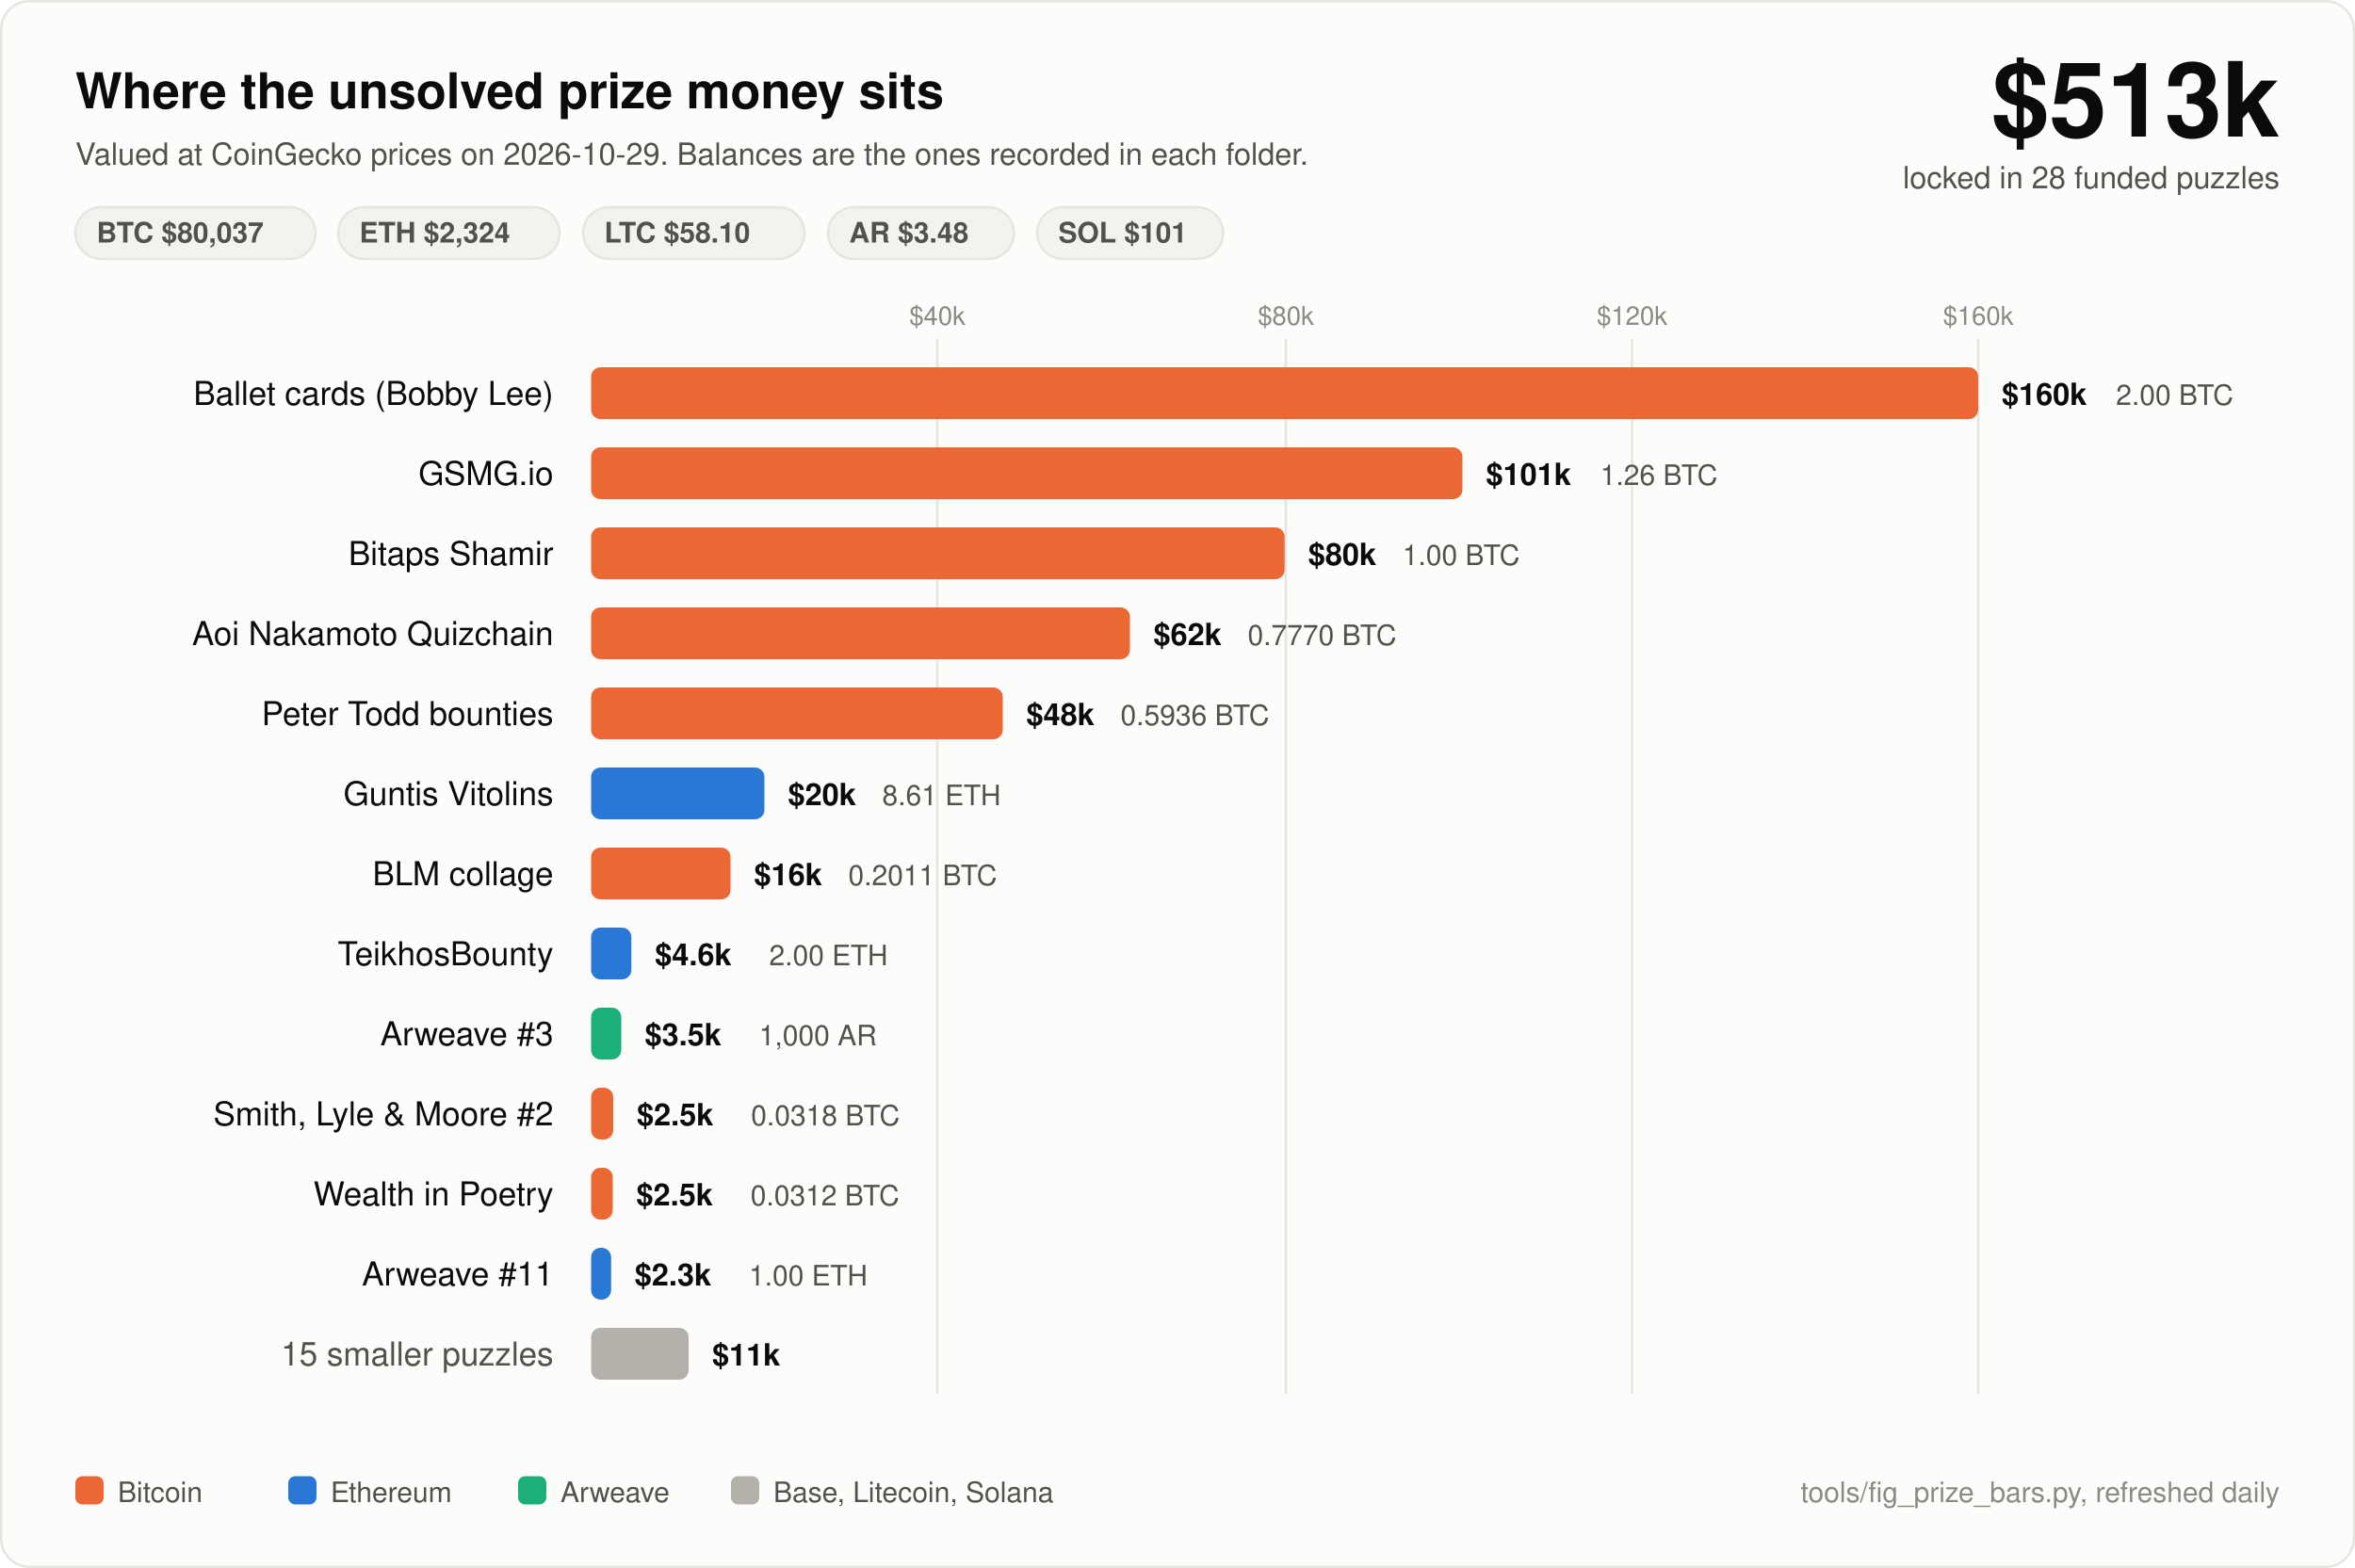
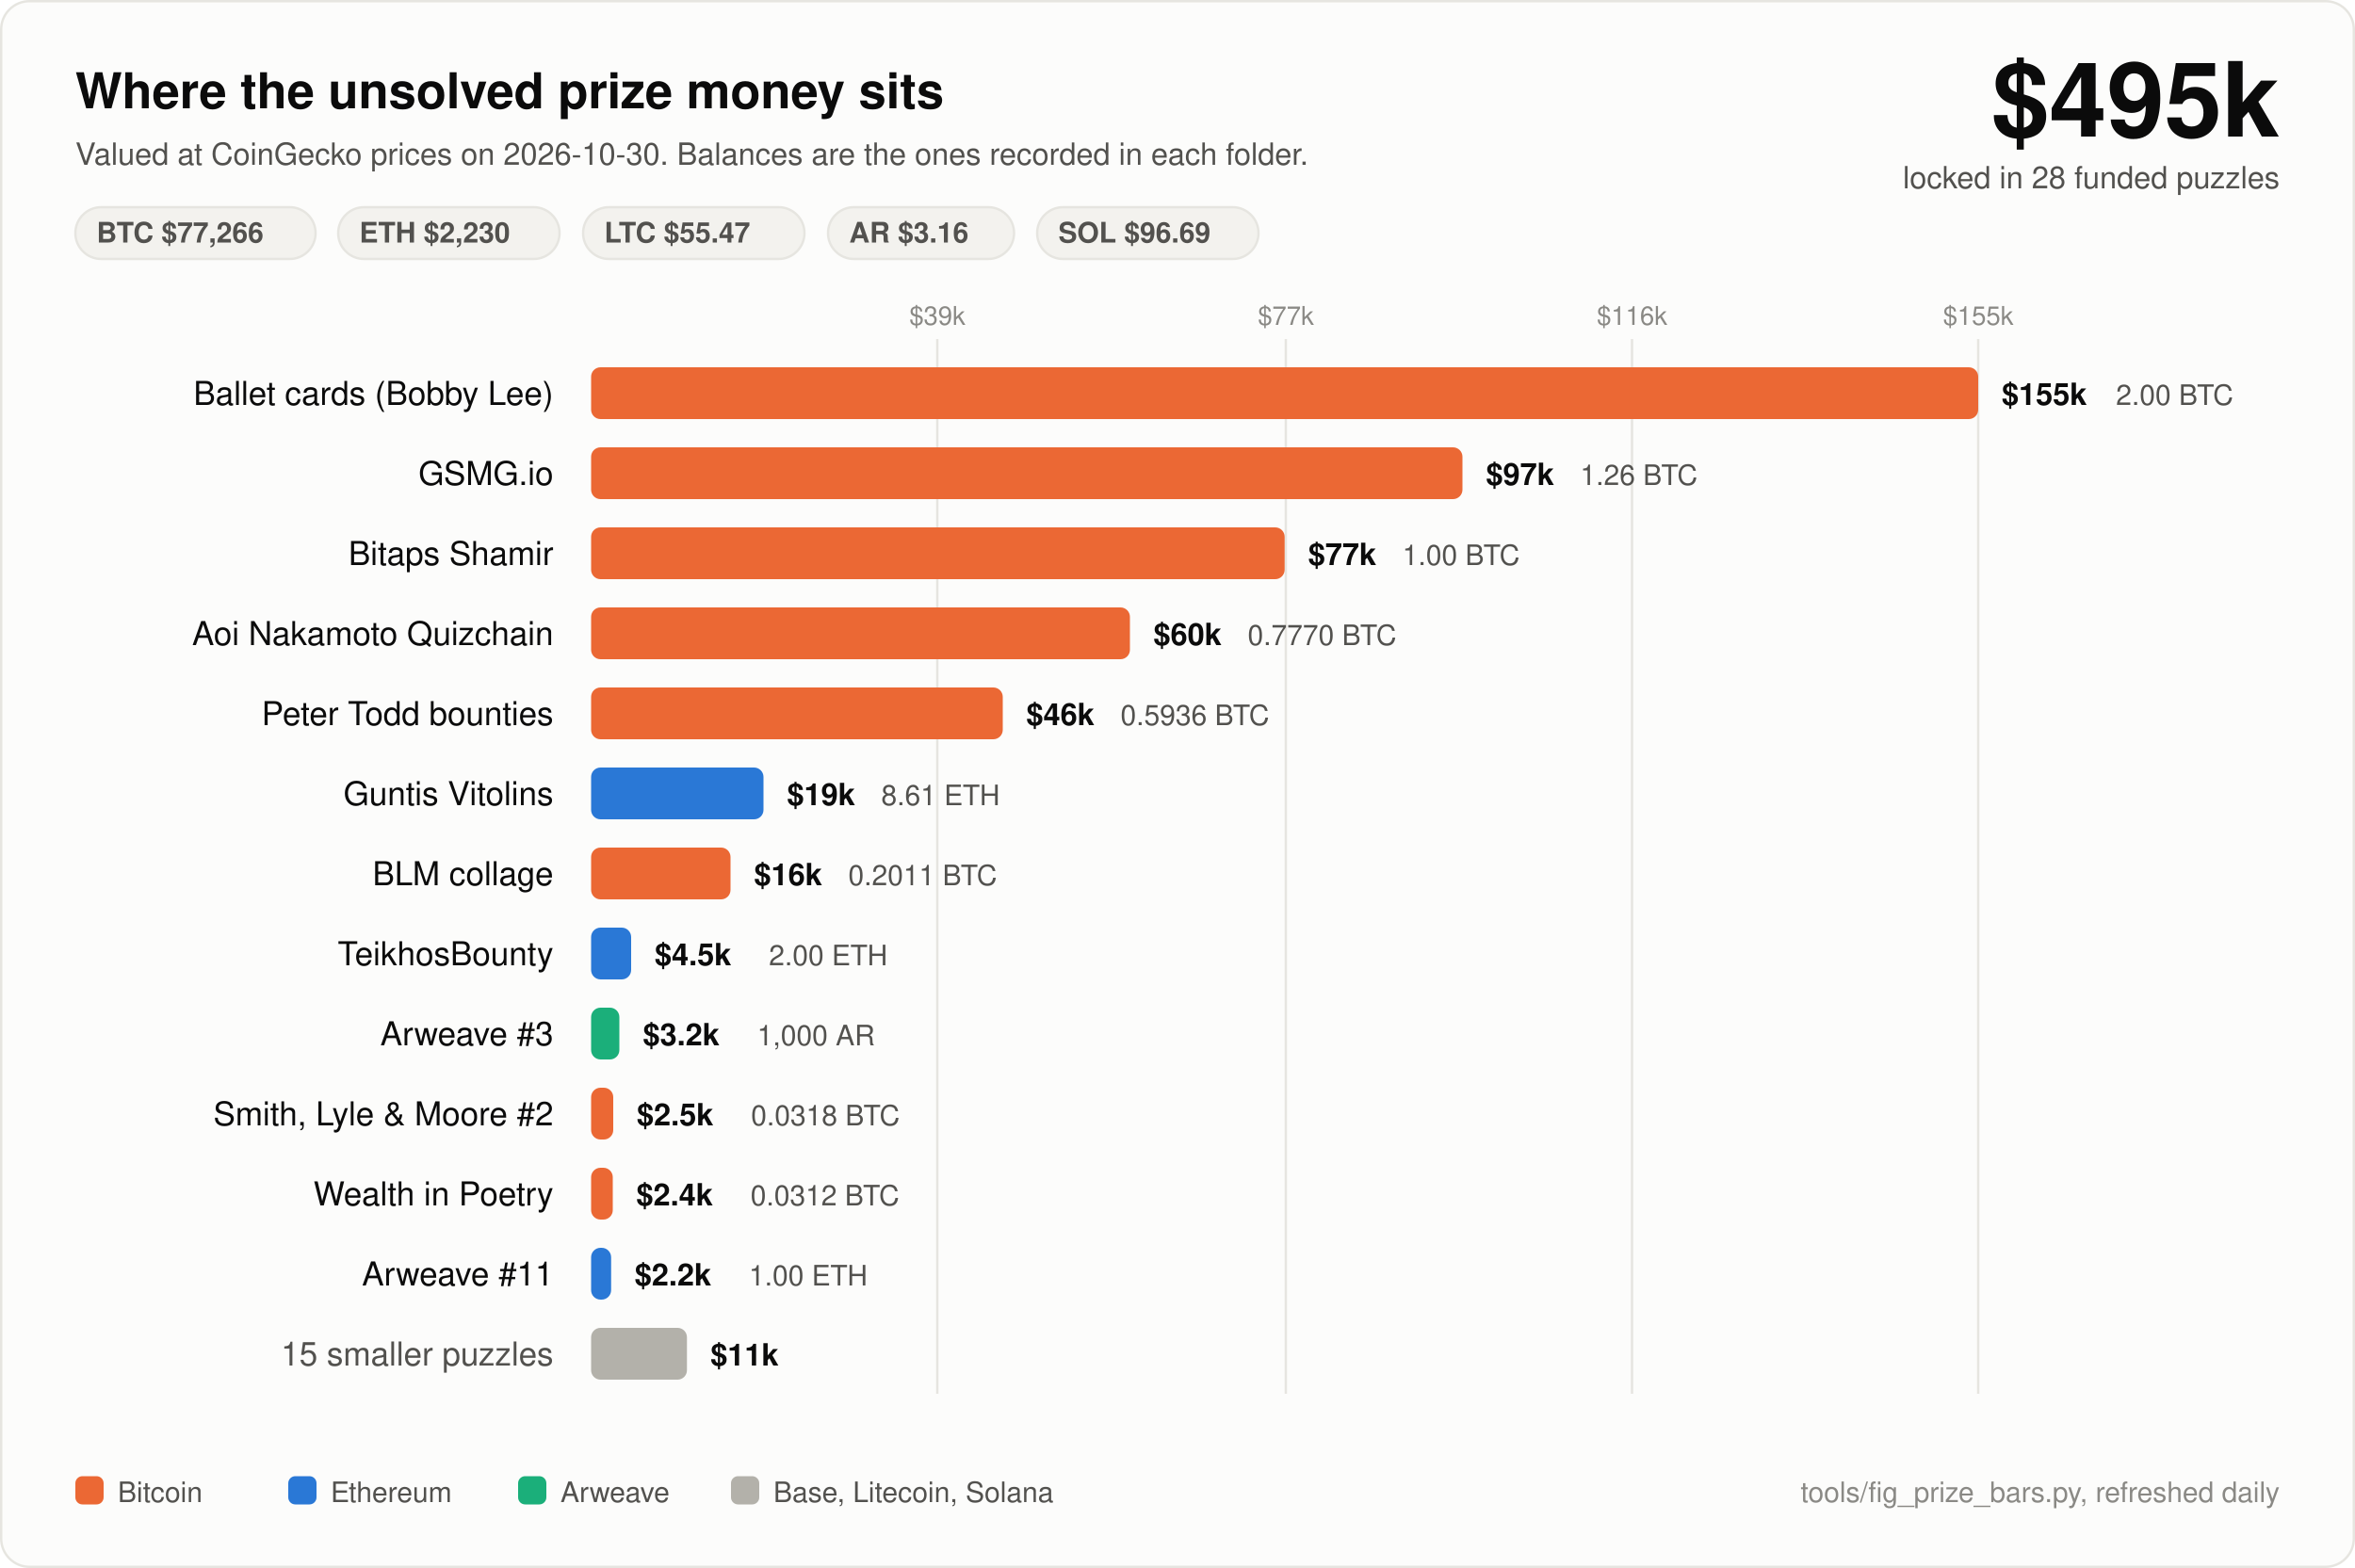
<svg xmlns="http://www.w3.org/2000/svg" width="1000" height="666" viewBox="0 0 1000 666" font-family="ui-sans-serif, -apple-system, Segoe UI, Helvetica, Arial, sans-serif">
  <rect x="0.5" y="0.5" width="999" height="665" rx="12" fill="#fcfcfb" stroke="#e6e5e0" />
  <text x="32" y="46" fill="#0b0b0b" font-size="21" font-weight="700">Where the unsolved prize money sits</text>
-   <text x="32" y="70" fill="#52514e" font-size="13">Valued at CoinGecko prices on 2026-10-29. Balances are the ones recorded in each folder.</text>
-   <text x="968" y="58" fill="#0b0b0b" font-size="44" font-weight="700" text-anchor="end">$513k</text>
+   <text x="32" y="70" fill="#52514e" font-size="13">Valued at CoinGecko prices on 2026-10-30. Balances are the ones recorded in each folder.</text>
+   <text x="968" y="58" fill="#0b0b0b" font-size="44" font-weight="700" text-anchor="end">$495k</text>
  <text x="968" y="80" fill="#52514e" font-size="13" text-anchor="end">locked in 28 funded puzzles</text>
  <rect x="32" y="88" width="102" height="22" rx="11" fill="#f3f2ee" stroke="#e6e5e0" />
-   <text x="41" y="103" fill="#52514e" font-size="12" font-weight="600">BTC $80,037</text>
+   <text x="41" y="103" fill="#52514e" font-size="12" font-weight="600">BTC $77,266</text>
  <rect x="143.6" y="88" width="94" height="22" rx="11" fill="#f3f2ee" stroke="#e6e5e0" />
-   <text x="152.6" y="103" fill="#52514e" font-size="12" font-weight="600">ETH $2,324</text>
+   <text x="152.6" y="103" fill="#52514e" font-size="12" font-weight="600">ETH $2,230</text>
  <rect x="247.6" y="88" width="94" height="22" rx="11" fill="#f3f2ee" stroke="#e6e5e0" />
-   <text x="256.6" y="103" fill="#52514e" font-size="12" font-weight="600">LTC $58.10</text>
+   <text x="256.6" y="103" fill="#52514e" font-size="12" font-weight="600">LTC $55.47</text>
  <rect x="351.6" y="88" width="79" height="22" rx="11" fill="#f3f2ee" stroke="#e6e5e0" />
-   <text x="360.6" y="103" fill="#52514e" font-size="12" font-weight="600">AR $3.48</text>
-   <rect x="440.4" y="88" width="79" height="22" rx="11" fill="#f3f2ee" stroke="#e6e5e0" />
-   <text x="449.4" y="103" fill="#52514e" font-size="12" font-weight="600">SOL $101</text>
+   <text x="360.6" y="103" fill="#52514e" font-size="12" font-weight="600">AR $3.16</text>
+   <rect x="440.4" y="88" width="94" height="22" rx="11" fill="#f3f2ee" stroke="#e6e5e0" />
+   <text x="449.4" y="103" fill="#52514e" font-size="12" font-weight="600">SOL $96.69</text>
  <line x1="398" y1="144" x2="398" y2="592" stroke="#e6e5e0" stroke-width="1" />
-   <text x="398" y="138" fill="#8a8985" font-size="11" text-anchor="middle">$40k</text>
+   <text x="398" y="138" fill="#8a8985" font-size="11" text-anchor="middle">$39k</text>
  <line x1="546" y1="144" x2="546" y2="592" stroke="#e6e5e0" stroke-width="1" />
-   <text x="546" y="138" fill="#8a8985" font-size="11" text-anchor="middle">$80k</text>
+   <text x="546" y="138" fill="#8a8985" font-size="11" text-anchor="middle">$77k</text>
  <line x1="693" y1="144" x2="693" y2="592" stroke="#e6e5e0" stroke-width="1" />
-   <text x="693" y="138" fill="#8a8985" font-size="11" text-anchor="middle">$120k</text>
+   <text x="693" y="138" fill="#8a8985" font-size="11" text-anchor="middle">$116k</text>
  <line x1="840" y1="144" x2="840" y2="592" stroke="#e6e5e0" stroke-width="1" />
-   <text x="840" y="138" fill="#8a8985" font-size="11" text-anchor="middle">$160k</text>
+   <text x="840" y="138" fill="#8a8985" font-size="11" text-anchor="middle">$155k</text>
  <text x="235" y="172" fill="#0b0b0b" font-size="14" text-anchor="end">Ballet cards (Bobby Lee)</text>
  <rect x="251" y="156" width="589.0" height="22" rx="4" fill="#eb6834" />
-   <text x="850.0" y="172" fill="#0b0b0b" font-size="13" font-weight="600">$160k</text>
+   <text x="850.0" y="172" fill="#0b0b0b" font-size="13" font-weight="600">$155k</text>
  <text x="898.5" y="172" fill="#52514e" font-size="12">2.00 BTC</text>
  <text x="235" y="206" fill="#0b0b0b" font-size="14" text-anchor="end">GSMG.io</text>
  <rect x="251" y="190" width="370.0" height="22" rx="4" fill="#eb6834" />
-   <text x="631.0" y="206" fill="#0b0b0b" font-size="13" font-weight="600">$101k</text>
-   <text x="679.5" y="206" fill="#52514e" font-size="12">1.26 BTC</text>
+   <text x="631.0" y="206" fill="#0b0b0b" font-size="13" font-weight="600">$97k</text>
+   <text x="671.0" y="206" fill="#52514e" font-size="12">1.26 BTC</text>
  <text x="235" y="240" fill="#0b0b0b" font-size="14" text-anchor="end">Bitaps Shamir</text>
  <rect x="251" y="224" width="294.5" height="22" rx="4" fill="#eb6834" />
-   <text x="555.5" y="240" fill="#0b0b0b" font-size="13" font-weight="600">$80k</text>
+   <text x="555.5" y="240" fill="#0b0b0b" font-size="13" font-weight="600">$77k</text>
  <text x="595.5" y="240" fill="#52514e" font-size="12">1.00 BTC</text>
  <text x="235" y="274" fill="#0b0b0b" font-size="14" text-anchor="end">Aoi Nakamoto Quizchain</text>
  <rect x="251" y="258" width="228.8" height="22" rx="4" fill="#eb6834" />
-   <text x="489.8" y="274" fill="#0b0b0b" font-size="13" font-weight="600">$62k</text>
+   <text x="489.8" y="274" fill="#0b0b0b" font-size="13" font-weight="600">$60k</text>
  <text x="529.8" y="274" fill="#52514e" font-size="12">0.7770 BTC</text>
  <text x="235" y="308" fill="#0b0b0b" font-size="14" text-anchor="end">Peter Todd bounties</text>
  <rect x="251" y="292" width="174.8" height="22" rx="4" fill="#eb6834" />
-   <text x="435.8" y="308" fill="#0b0b0b" font-size="13" font-weight="600">$48k</text>
+   <text x="435.8" y="308" fill="#0b0b0b" font-size="13" font-weight="600">$46k</text>
  <text x="475.8" y="308" fill="#52514e" font-size="12">0.5936 BTC</text>
  <text x="235" y="342" fill="#0b0b0b" font-size="14" text-anchor="end">Guntis Vitolins</text>
-   <rect x="251" y="326" width="73.6" height="22" rx="4" fill="#2a78d6" />
-   <text x="334.6" y="342" fill="#0b0b0b" font-size="13" font-weight="600">$20k</text>
-   <text x="374.6" y="342" fill="#52514e" font-size="12">8.61 ETH</text>
+   <rect x="251" y="326" width="73.2" height="22" rx="4" fill="#2a78d6" />
+   <text x="334.2" y="342" fill="#0b0b0b" font-size="13" font-weight="600">$19k</text>
+   <text x="374.2" y="342" fill="#52514e" font-size="12">8.61 ETH</text>
  <text x="235" y="376" fill="#0b0b0b" font-size="14" text-anchor="end">BLM collage</text>
  <rect x="251" y="360" width="59.2" height="22" rx="4" fill="#eb6834" />
  <text x="320.2" y="376" fill="#0b0b0b" font-size="13" font-weight="600">$16k</text>
  <text x="360.2" y="376" fill="#52514e" font-size="12">0.2011 BTC</text>
  <text x="235" y="410" fill="#0b0b0b" font-size="14" text-anchor="end">TeikhosBounty</text>
-   <rect x="251" y="394" width="17.1" height="22" rx="4" fill="#2a78d6" />
-   <text x="278.1" y="410" fill="#0b0b0b" font-size="13" font-weight="600">$4.6k</text>
-   <text x="326.6" y="410" fill="#52514e" font-size="12">2.00 ETH</text>
+   <rect x="251" y="394" width="17.0" height="22" rx="4" fill="#2a78d6" />
+   <text x="278.0" y="410" fill="#0b0b0b" font-size="13" font-weight="600">$4.5k</text>
+   <text x="326.5" y="410" fill="#52514e" font-size="12">2.00 ETH</text>
  <text x="235" y="444" fill="#0b0b0b" font-size="14" text-anchor="end">Arweave #3</text>
-   <rect x="251" y="428" width="12.8" height="22" rx="4" fill="#1baf7a" />
-   <text x="273.8" y="444" fill="#0b0b0b" font-size="13" font-weight="600">$3.5k</text>
-   <text x="322.3" y="444" fill="#52514e" font-size="12">1,000 AR</text>
+   <rect x="251" y="428" width="12.0" height="22" rx="4" fill="#1baf7a" />
+   <text x="273.0" y="444" fill="#0b0b0b" font-size="13" font-weight="600">$3.2k</text>
+   <text x="321.5" y="444" fill="#52514e" font-size="12">1,000 AR</text>
  <text x="235" y="478" fill="#0b0b0b" font-size="14" text-anchor="end">Smith, Lyle &amp; Moore #2</text>
  <rect x="251" y="462" width="9.4" height="22" rx="4" fill="#eb6834" />
  <text x="270.4" y="478" fill="#0b0b0b" font-size="13" font-weight="600">$2.5k</text>
  <text x="318.9" y="478" fill="#52514e" font-size="12">0.0318 BTC</text>
  <text x="235" y="512" fill="#0b0b0b" font-size="14" text-anchor="end">Wealth in Poetry</text>
  <rect x="251" y="496" width="9.2" height="22" rx="4" fill="#eb6834" />
-   <text x="270.2" y="512" fill="#0b0b0b" font-size="13" font-weight="600">$2.5k</text>
+   <text x="270.2" y="512" fill="#0b0b0b" font-size="13" font-weight="600">$2.4k</text>
  <text x="318.7" y="512" fill="#52514e" font-size="12">0.0312 BTC</text>
  <text x="235" y="546" fill="#0b0b0b" font-size="14" text-anchor="end">Arweave #11</text>
  <rect x="251" y="530" width="8.5" height="22" rx="4" fill="#2a78d6" />
-   <text x="269.5" y="546" fill="#0b0b0b" font-size="13" font-weight="600">$2.3k</text>
+   <text x="269.5" y="546" fill="#0b0b0b" font-size="13" font-weight="600">$2.2k</text>
  <text x="318.0" y="546" fill="#52514e" font-size="12">1.00 ETH</text>
  <text x="235" y="580" fill="#52514e" font-size="14" text-anchor="end">15 smaller puzzles</text>
-   <rect x="251" y="564" width="41.4" height="22" rx="4" fill="#b3b1aa" />
-   <text x="302.4" y="580" fill="#0b0b0b" font-size="13" font-weight="600">$11k</text>
+   <rect x="251" y="564" width="40.7" height="22" rx="4" fill="#b3b1aa" />
+   <text x="301.7" y="580" fill="#0b0b0b" font-size="13" font-weight="600">$11k</text>
  <rect x="32" y="627" width="12" height="12" rx="3" fill="#eb6834" />
  <text x="50" y="638" fill="#52514e" font-size="12">Bitcoin</text>
  <rect x="122.4" y="627" width="12" height="12" rx="3" fill="#2a78d6" />
  <text x="140.4" y="638" fill="#52514e" font-size="12">Ethereum</text>
  <rect x="220.0" y="627" width="12" height="12" rx="3" fill="#1baf7a" />
  <text x="238.0" y="638" fill="#52514e" font-size="12">Arweave</text>
  <rect x="310.4" y="627" width="12" height="12" rx="3" fill="#b3b1aa" />
  <text x="328.4" y="638" fill="#52514e" font-size="12">Base, Litecoin, Solana</text>
  <text x="968" y="638" fill="#8a8985" font-size="12" text-anchor="end">tools/fig_prize_bars.py, refreshed daily</text>
</svg>
